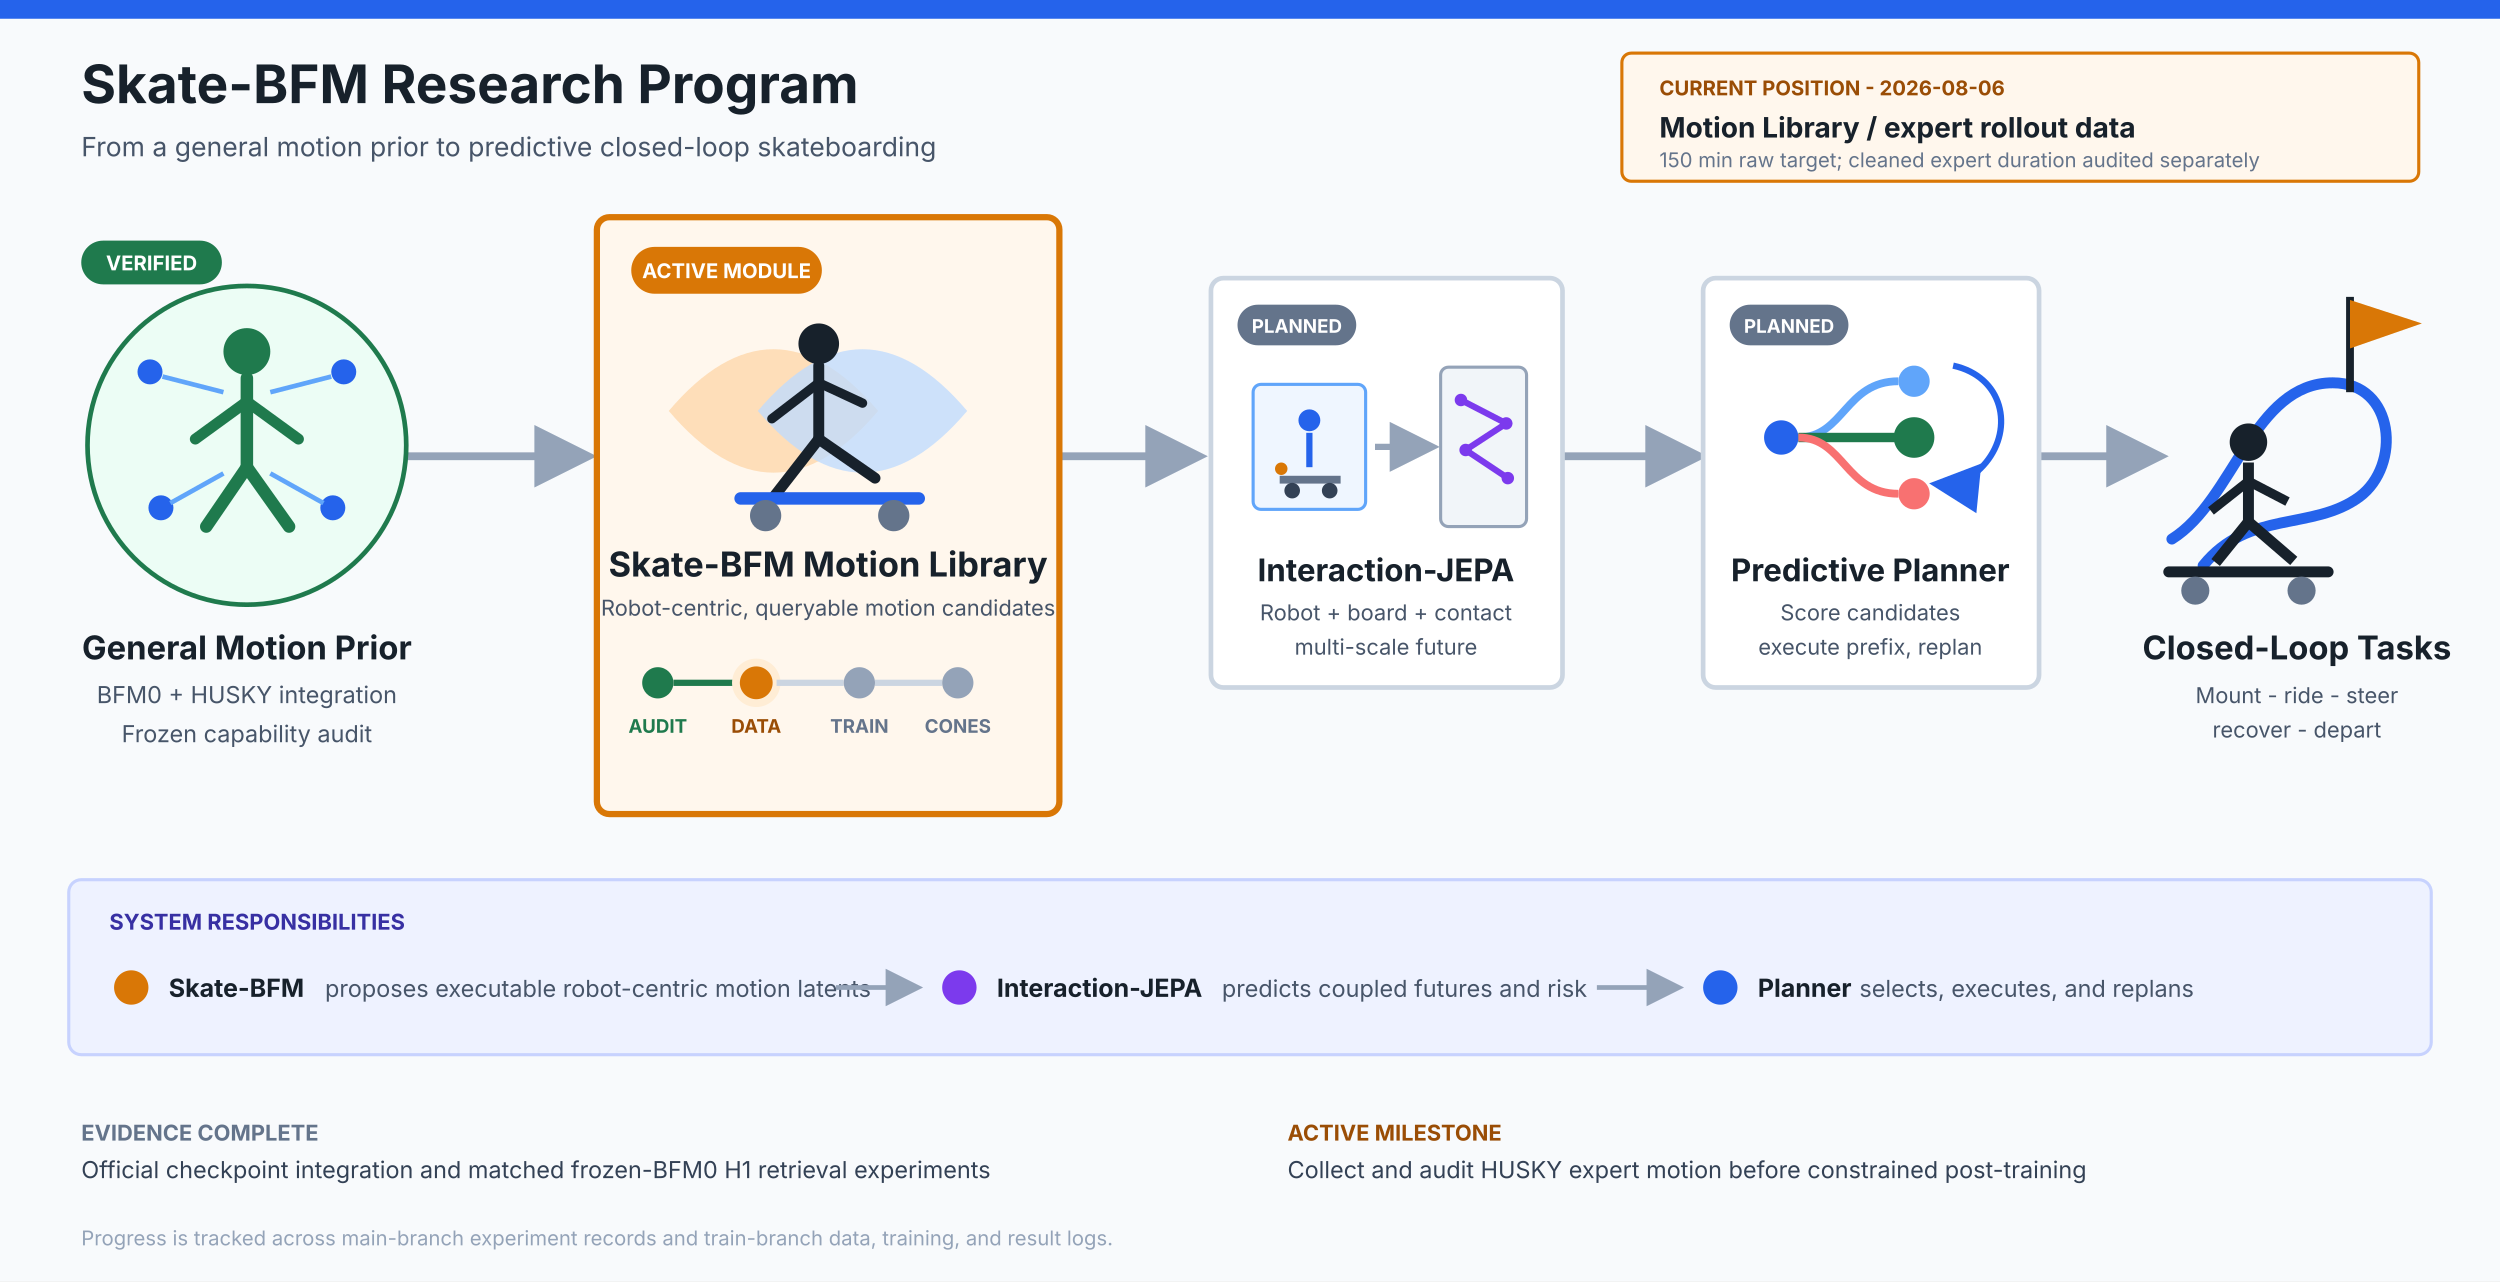
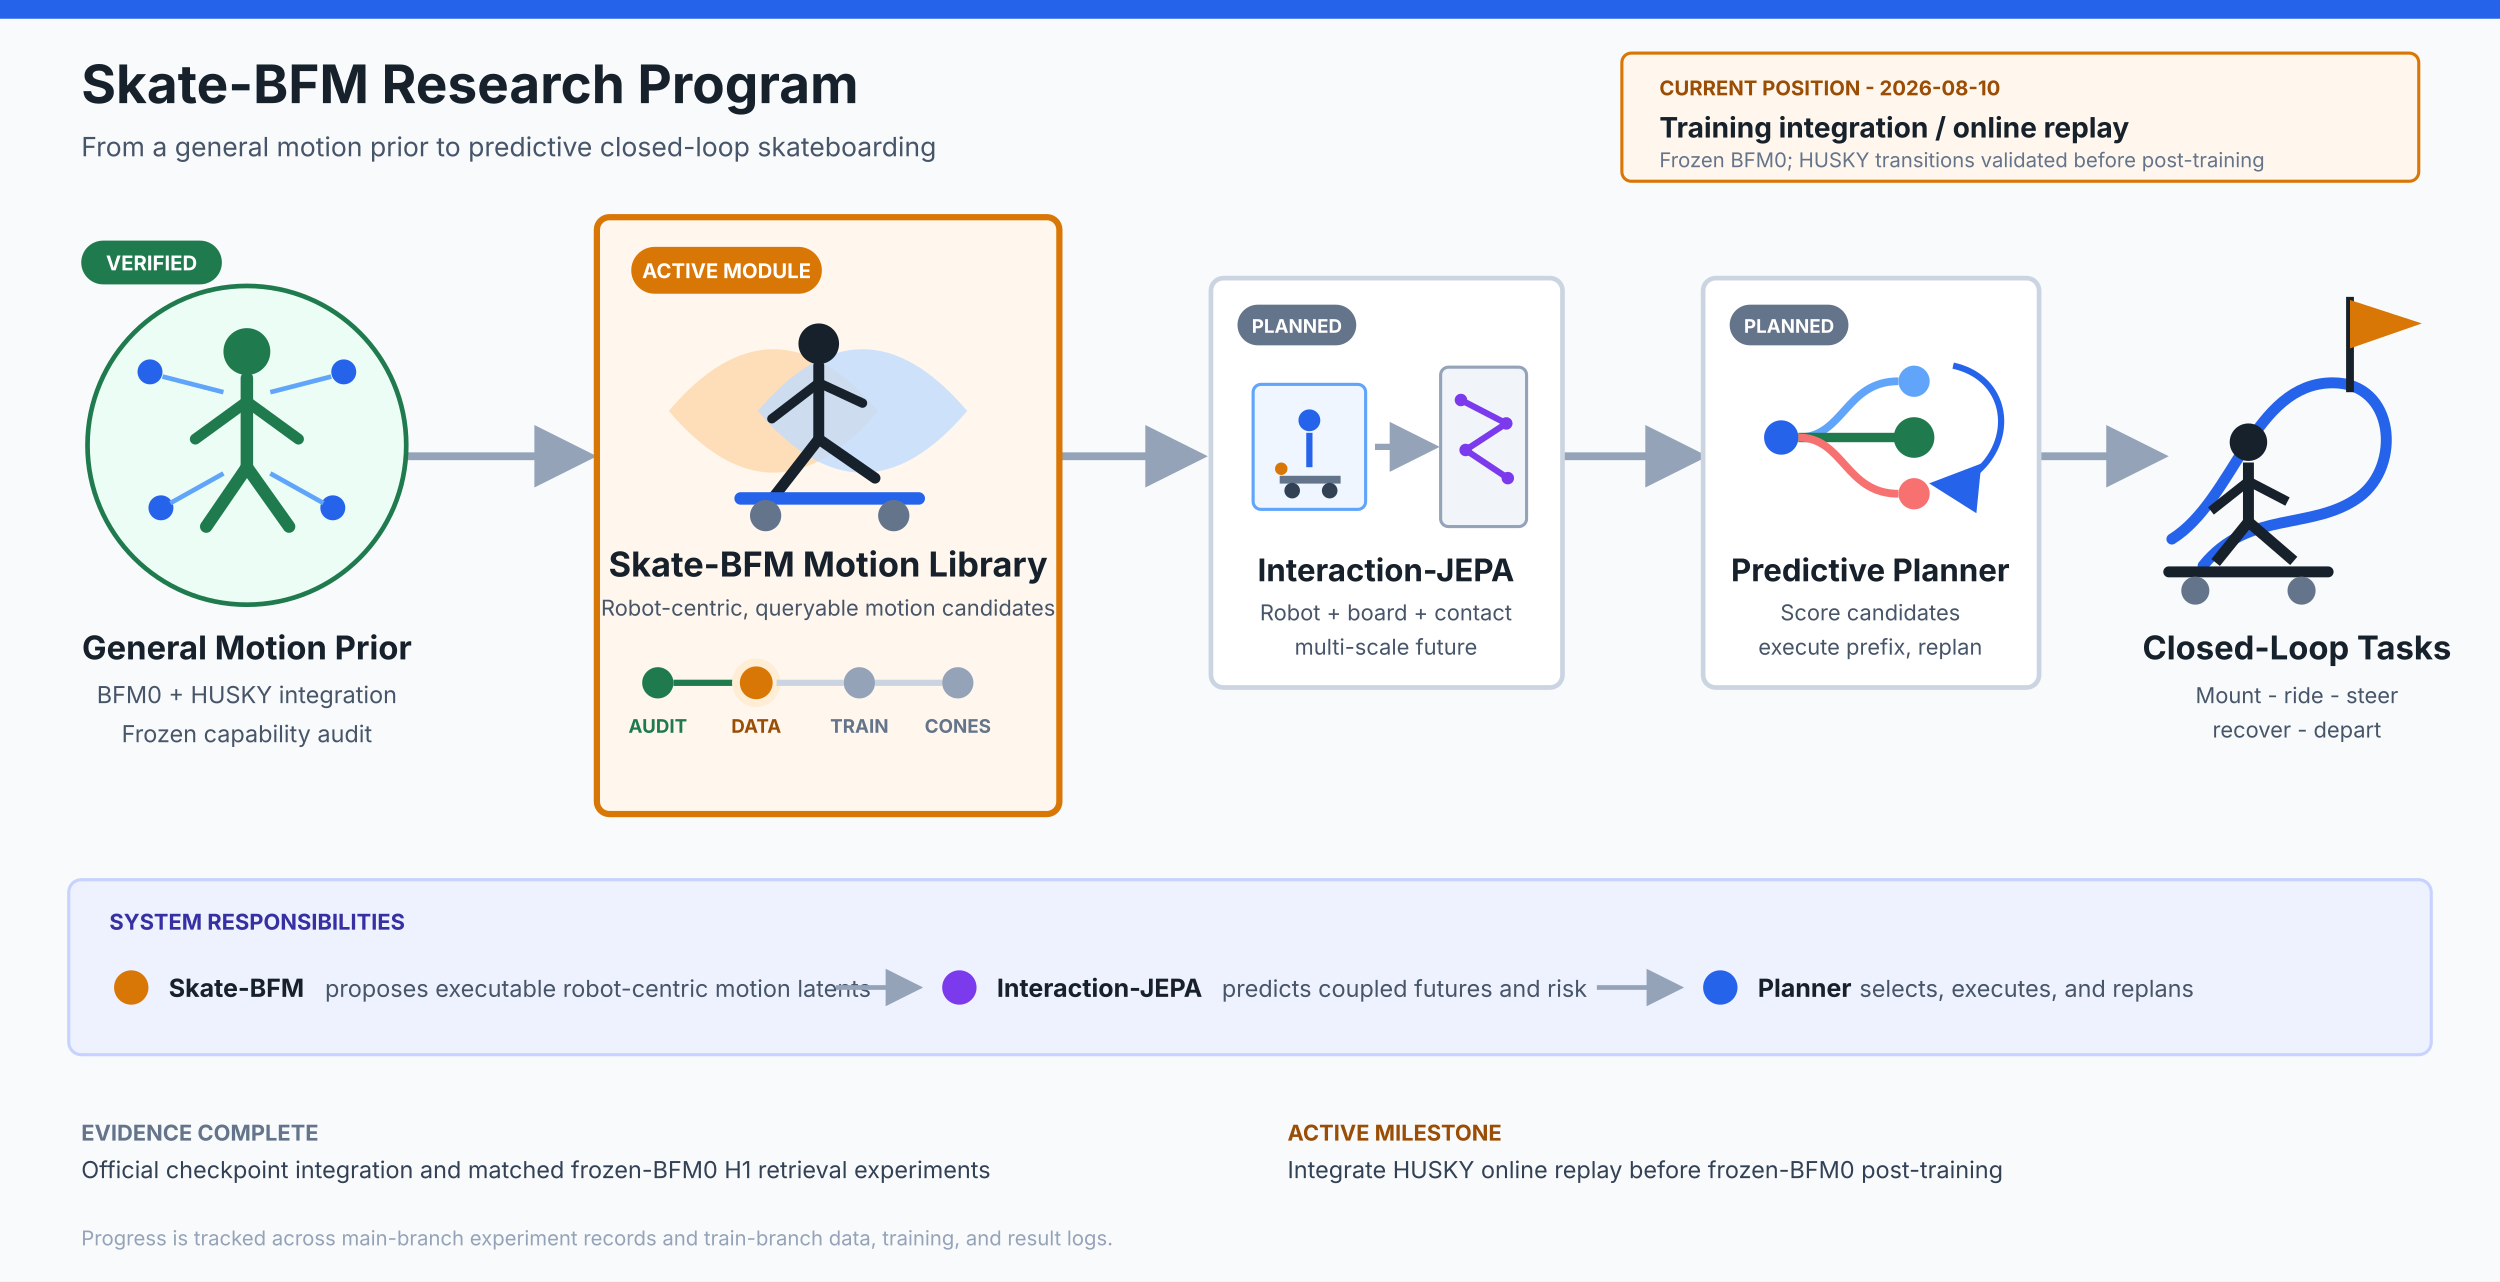
<svg xmlns="http://www.w3.org/2000/svg" width="1600" height="820" viewBox="0 0 1600 820" role="img" aria-labelledby="title desc">
  <defs>
    <marker id="arrow" viewBox="0 0 10 10" refX="8" refY="5" markerWidth="8" markerHeight="8" orient="auto-start-reverse">
      <path d="M 0 0 L 10 5 L 0 10 z" fill="#94a3b8" />
    </marker>
    <marker id="arrow-blue" viewBox="0 0 10 10" refX="8" refY="5" markerWidth="8" markerHeight="8" orient="auto-start-reverse">
      <path d="M 0 0 L 10 5 L 0 10 z" fill="#2563eb" />
    </marker>
  </defs>
  <rect width="1600" height="820" fill="#f8fafc" />
  <rect width="1600" height="12" fill="#2563eb" />
  <text x="52" y="66" fill="#17212b" font-family="Inter, Arial, sans-serif" font-size="34" font-weight="700">Skate-BFM Research Program</text>
  <text x="52" y="100" fill="#475569" font-family="Inter, Arial, sans-serif" font-size="17">From a general motion prior to predictive closed-loop skateboarding</text>
  <rect x="1038" y="34" width="510" height="82" rx="6" fill="#fff7ed" stroke="#d97706" stroke-width="2" />
-   <text x="1062" y="61" fill="#9a4d05" font-family="Inter, Arial, sans-serif" font-size="13" font-weight="700">CURRENT POSITION - 2026-08-06</text>
-   <text x="1062" y="88" fill="#17212b" font-family="Inter, Arial, sans-serif" font-size="18" font-weight="700">Motion Library / expert rollout data</text>
-   <text x="1062" y="107" fill="#64748b" font-family="Inter, Arial, sans-serif" font-size="13">150 min raw target; cleaned expert duration audited separately</text>
+   <text x="1062" y="61" fill="#9a4d05" font-family="Inter, Arial, sans-serif" font-size="13" font-weight="700">CURRENT POSITION - 2026-08-10</text>
+   <text x="1062" y="88" fill="#17212b" font-family="Inter, Arial, sans-serif" font-size="18" font-weight="700">Training integration / online replay</text>
+   <text x="1062" y="107" fill="#64748b" font-family="Inter, Arial, sans-serif" font-size="13">Frozen BFM0; HUSKY transitions validated before post-training</text>
  <line x1="258" y1="292" x2="374" y2="292" stroke="#94a3b8" stroke-width="5" marker-end="url(#arrow)" />
  <line x1="670" y1="292" x2="765" y2="292" stroke="#94a3b8" stroke-width="5" marker-end="url(#arrow)" />
  <line x1="1000" y1="292" x2="1085" y2="292" stroke="#94a3b8" stroke-width="5" marker-end="url(#arrow)" />
  <line x1="1300" y1="292" x2="1380" y2="292" stroke="#94a3b8" stroke-width="5" marker-end="url(#arrow)" />
  <g font-family="Inter, Arial, sans-serif">
    <circle cx="158" cy="285" r="102" fill="#ecfdf5" stroke="#1f7a4d" stroke-width="3" />
    <circle cx="158" cy="225" r="15" fill="#1f7a4d" />
    <line x1="158" y1="242" x2="158" y2="300" stroke="#1f7a4d" stroke-width="8" stroke-linecap="round" />
    <line x1="158" y1="257" x2="125" y2="281" stroke="#1f7a4d" stroke-width="7" stroke-linecap="round" />
    <line x1="158" y1="257" x2="191" y2="281" stroke="#1f7a4d" stroke-width="7" stroke-linecap="round" />
    <line x1="158" y1="299" x2="132" y2="337" stroke="#1f7a4d" stroke-width="8" stroke-linecap="round" />
    <line x1="158" y1="299" x2="185" y2="337" stroke="#1f7a4d" stroke-width="8" stroke-linecap="round" />
    <circle cx="96" cy="238" r="8" fill="#2563eb" />
    <circle cx="220" cy="238" r="8" fill="#2563eb" />
    <circle cx="103" cy="325" r="8" fill="#2563eb" />
    <circle cx="213" cy="325" r="8" fill="#2563eb" />
    <line x1="104" y1="241" x2="143" y2="251" stroke="#60a5fa" stroke-width="3" />
    <line x1="212" y1="241" x2="173" y2="251" stroke="#60a5fa" stroke-width="3" />
    <line x1="109" y1="322" x2="143" y2="303" stroke="#60a5fa" stroke-width="3" />
    <line x1="207" y1="322" x2="173" y2="303" stroke="#60a5fa" stroke-width="3" />
    <rect x="52" y="154" width="90" height="28" rx="14" fill="#1f7a4d" />
    <text x="97" y="173" fill="#ffffff" font-size="13" font-weight="700" text-anchor="middle">VERIFIED</text>
    <text x="158" y="422" fill="#17212b" font-size="21" font-weight="700" text-anchor="middle">General Motion Prior</text>
    <text x="158" y="450" fill="#475569" font-size="15" text-anchor="middle">BFM0 + HUSKY integration</text>
    <text x="158" y="475" fill="#475569" font-size="15" text-anchor="middle">Frozen capability audit</text>
  </g>
  <g font-family="Inter, Arial, sans-serif">
    <rect x="382" y="139" width="296" height="382" rx="8" fill="#fff7ed" stroke="#d97706" stroke-width="4" />
    <rect x="404" y="158" width="122" height="30" rx="15" fill="#d97706" />
    <text x="465" y="178" fill="#ffffff" font-size="13" font-weight="700" text-anchor="middle">ACTIVE MODULE</text>
    <path d="M 428 263 Q 495 184 562 263 Q 495 342 428 263" fill="#fed7aa" opacity="0.78" />
    <path d="M 485 263 Q 552 184 619 263 Q 552 342 485 263" fill="#bfdbfe" opacity="0.78" />
    <circle cx="524" cy="220" r="13" fill="#17212b" />
    <line x1="524" y1="234" x2="524" y2="282" stroke="#17212b" stroke-width="7" stroke-linecap="round" />
    <line x1="524" y1="245" x2="494" y2="268" stroke="#17212b" stroke-width="6" stroke-linecap="round" />
    <line x1="524" y1="245" x2="552" y2="258" stroke="#17212b" stroke-width="6" stroke-linecap="round" />
    <line x1="524" y1="281" x2="496" y2="317" stroke="#17212b" stroke-width="7" stroke-linecap="round" />
    <line x1="524" y1="281" x2="560" y2="306" stroke="#17212b" stroke-width="7" stroke-linecap="round" />
    <line x1="474" y1="319" x2="588" y2="319" stroke="#2563eb" stroke-width="8" stroke-linecap="round" />
    <circle cx="490" cy="330" r="10" fill="#64748b" />
    <circle cx="572" cy="330" r="10" fill="#64748b" />
    <text x="530" y="369" fill="#17212b" font-size="22" font-weight="700" text-anchor="middle">Skate-BFM Motion Library</text>
    <text x="530" y="394" fill="#475569" font-size="14" text-anchor="middle">Robot-centric, queryable motion candidates</text>
    <circle cx="421" cy="437" r="10" fill="#1f7a4d" />
    <line x1="431" y1="437" x2="474" y2="437" stroke="#1f7a4d" stroke-width="4" />
    <circle cx="484" cy="437" r="13" fill="#d97706" stroke="#ffedd5" stroke-width="5" />
    <line x1="497" y1="437" x2="540" y2="437" stroke="#cbd5e1" stroke-width="4" />
    <circle cx="550" cy="437" r="10" fill="#94a3b8" />
    <line x1="560" y1="437" x2="603" y2="437" stroke="#cbd5e1" stroke-width="4" />
    <circle cx="613" cy="437" r="10" fill="#94a3b8" />
    <text x="421" y="469" fill="#1f7a4d" font-size="12" font-weight="700" text-anchor="middle">AUDIT</text>
    <text x="484" y="469" fill="#9a4d05" font-size="12" font-weight="700" text-anchor="middle">DATA</text>
    <text x="550" y="469" fill="#64748b" font-size="12" font-weight="700" text-anchor="middle">TRAIN</text>
    <text x="613" y="469" fill="#64748b" font-size="12" font-weight="700" text-anchor="middle">CONES</text>
  </g>
  <g font-family="Inter, Arial, sans-serif">
    <rect x="775" y="178" width="225" height="262" rx="8" fill="#ffffff" stroke="#cbd5e1" stroke-width="3" />
    <rect x="792" y="195" width="76" height="26" rx="13" fill="#64748b" />
    <text x="830" y="213" fill="#ffffff" font-size="12" font-weight="700" text-anchor="middle">PLANNED</text>
    <rect x="802" y="246" width="72" height="80" rx="5" fill="#eff6ff" stroke="#60a5fa" stroke-width="2" />
    <circle cx="838" cy="269" r="7" fill="#2563eb" />
    <line x1="838" y1="277" x2="838" y2="299" stroke="#2563eb" stroke-width="4" />
    <line x1="819" y1="307" x2="858" y2="307" stroke="#64748b" stroke-width="5" />
    <circle cx="827" cy="314" r="5" fill="#334155" />
    <circle cx="851" cy="314" r="5" fill="#334155" />
    <circle cx="820" cy="300" r="4" fill="#d97706" />
    <line x1="880" y1="286" x2="915" y2="286" stroke="#94a3b8" stroke-width="4" marker-end="url(#arrow)" />
    <rect x="922" y="235" width="55" height="102" rx="5" fill="#f1f5f9" stroke="#94a3b8" stroke-width="2" />
    <path d="M 935 256 L 964 271 L 938 288 L 965 306" fill="none" stroke="#7c3aed" stroke-width="4" />
    <circle cx="935" cy="256" r="4" fill="#7c3aed" />
    <circle cx="964" cy="271" r="4" fill="#7c3aed" />
    <circle cx="938" cy="288" r="4" fill="#7c3aed" />
    <circle cx="965" cy="306" r="4" fill="#7c3aed" />
    <text x="887" y="372" fill="#17212b" font-size="20" font-weight="700" text-anchor="middle">Interaction-JEPA</text>
    <text x="887" y="397" fill="#475569" font-size="14" text-anchor="middle">Robot + board + contact</text>
    <text x="887" y="419" fill="#475569" font-size="14" text-anchor="middle">multi-scale future</text>
  </g>
  <g font-family="Inter, Arial, sans-serif">
    <rect x="1090" y="178" width="215" height="262" rx="8" fill="#ffffff" stroke="#cbd5e1" stroke-width="3" />
    <rect x="1107" y="195" width="76" height="26" rx="13" fill="#64748b" />
    <text x="1145" y="213" fill="#ffffff" font-size="12" font-weight="700" text-anchor="middle">PLANNED</text>
    <circle cx="1140" cy="280" r="11" fill="#2563eb" />
    <path d="M 1151 280 C 1180 280 1181 244 1215 244" fill="none" stroke="#60a5fa" stroke-width="5" />
    <path d="M 1151 280 C 1180 280 1181 280 1215 280" fill="none" stroke="#1f7a4d" stroke-width="6" />
    <path d="M 1151 280 C 1180 280 1181 316 1215 316" fill="none" stroke="#f87171" stroke-width="5" />
    <circle cx="1225" cy="244" r="10" fill="#60a5fa" />
    <circle cx="1225" cy="280" r="13" fill="#1f7a4d" />
    <circle cx="1225" cy="316" r="10" fill="#f87171" />
    <path d="M 1250 234 C 1282 241 1289 274 1271 296 C 1262 307 1251 311 1241 310" fill="none" stroke="#2563eb" stroke-width="4" marker-end="url(#arrow-blue)" />
    <text x="1197" y="372" fill="#17212b" font-size="20" font-weight="700" text-anchor="middle">Predictive Planner</text>
    <text x="1197" y="397" fill="#475569" font-size="14" text-anchor="middle">Score candidates</text>
    <text x="1197" y="419" fill="#475569" font-size="14" text-anchor="middle">execute prefix, replan</text>
  </g>
  <g font-family="Inter, Arial, sans-serif">
    <path d="M 1390 345 C 1430 320 1442 245 1493 245 C 1533 245 1537 298 1510 318 C 1480 340 1439 326 1410 362" fill="none" stroke="#2563eb" stroke-width="7" stroke-linecap="round" />
    <line x1="1504" y1="190" x2="1504" y2="251" stroke="#17212b" stroke-width="5" />
    <path d="M 1504 192 L 1550 207 L 1504 223 z" fill="#d97706" />
    <line x1="1388" y1="366" x2="1490" y2="366" stroke="#17212b" stroke-width="7" stroke-linecap="round" />
    <circle cx="1405" cy="378" r="9" fill="#64748b" />
    <circle cx="1473" cy="378" r="9" fill="#64748b" />
    <circle cx="1439" cy="283" r="12" fill="#17212b" />
    <line x1="1439" y1="296" x2="1439" y2="335" stroke="#17212b" stroke-width="7" />
    <line x1="1439" y1="308" x2="1415" y2="327" stroke="#17212b" stroke-width="6" />
    <line x1="1439" y1="308" x2="1464" y2="321" stroke="#17212b" stroke-width="6" />
    <line x1="1439" y1="334" x2="1418" y2="360" stroke="#17212b" stroke-width="7" />
    <line x1="1439" y1="334" x2="1468" y2="359" stroke="#17212b" stroke-width="7" />
    <text x="1470" y="422" fill="#17212b" font-size="21" font-weight="700" text-anchor="middle">Closed-Loop Tasks</text>
    <text x="1470" y="450" fill="#475569" font-size="14" text-anchor="middle">Mount - ride - steer</text>
    <text x="1470" y="472" fill="#475569" font-size="14" text-anchor="middle">recover - depart</text>
  </g>
  <rect x="44" y="563" width="1512" height="112" rx="8" fill="#eef2ff" stroke="#c7d2fe" stroke-width="2" />
  <text x="70" y="595" fill="#3730a3" font-family="Inter, Arial, sans-serif" font-size="14" font-weight="700">SYSTEM RESPONSIBILITIES</text>
  <circle cx="84" cy="632" r="11" fill="#d97706" />
  <text x="108" y="638" fill="#17212b" font-family="Inter, Arial, sans-serif" font-size="16" font-weight="700">Skate-BFM</text>
  <text x="208" y="638" fill="#475569" font-family="Inter, Arial, sans-serif" font-size="15">proposes executable robot-centric motion latents</text>
  <line x1="535" y1="632" x2="586" y2="632" stroke="#94a3b8" stroke-width="3" marker-end="url(#arrow)" />
  <circle cx="614" cy="632" r="11" fill="#7c3aed" />
  <text x="638" y="638" fill="#17212b" font-family="Inter, Arial, sans-serif" font-size="16" font-weight="700">Interaction-JEPA</text>
  <text x="782" y="638" fill="#475569" font-family="Inter, Arial, sans-serif" font-size="15">predicts coupled futures and risk</text>
  <line x1="1022" y1="632" x2="1073" y2="632" stroke="#94a3b8" stroke-width="3" marker-end="url(#arrow)" />
  <circle cx="1101" cy="632" r="11" fill="#2563eb" />
  <text x="1125" y="638" fill="#17212b" font-family="Inter, Arial, sans-serif" font-size="16" font-weight="700">Planner</text>
  <text x="1190" y="638" fill="#475569" font-family="Inter, Arial, sans-serif" font-size="15">selects, executes, and replans</text>
  <text x="52" y="730" fill="#64748b" font-family="Inter, Arial, sans-serif" font-size="14" font-weight="700">EVIDENCE COMPLETE</text>
  <text x="52" y="754" fill="#334155" font-family="Inter, Arial, sans-serif" font-size="15">Official checkpoint integration and matched frozen-BFM0 H1 retrieval experiments</text>
  <text x="824" y="730" fill="#9a4d05" font-family="Inter, Arial, sans-serif" font-size="14" font-weight="700">ACTIVE MILESTONE</text>
-   <text x="824" y="754" fill="#334155" font-family="Inter, Arial, sans-serif" font-size="15">Collect and audit HUSKY expert motion before constrained post-training</text>
+   <text x="824" y="754" fill="#334155" font-family="Inter, Arial, sans-serif" font-size="15">Integrate HUSKY online replay before frozen-BFM0 post-training</text>
  <text x="52" y="797" fill="#94a3b8" font-family="Inter, Arial, sans-serif" font-size="13">Progress is tracked across main-branch experiment records and train-branch data, training, and result logs.</text>
</svg>
